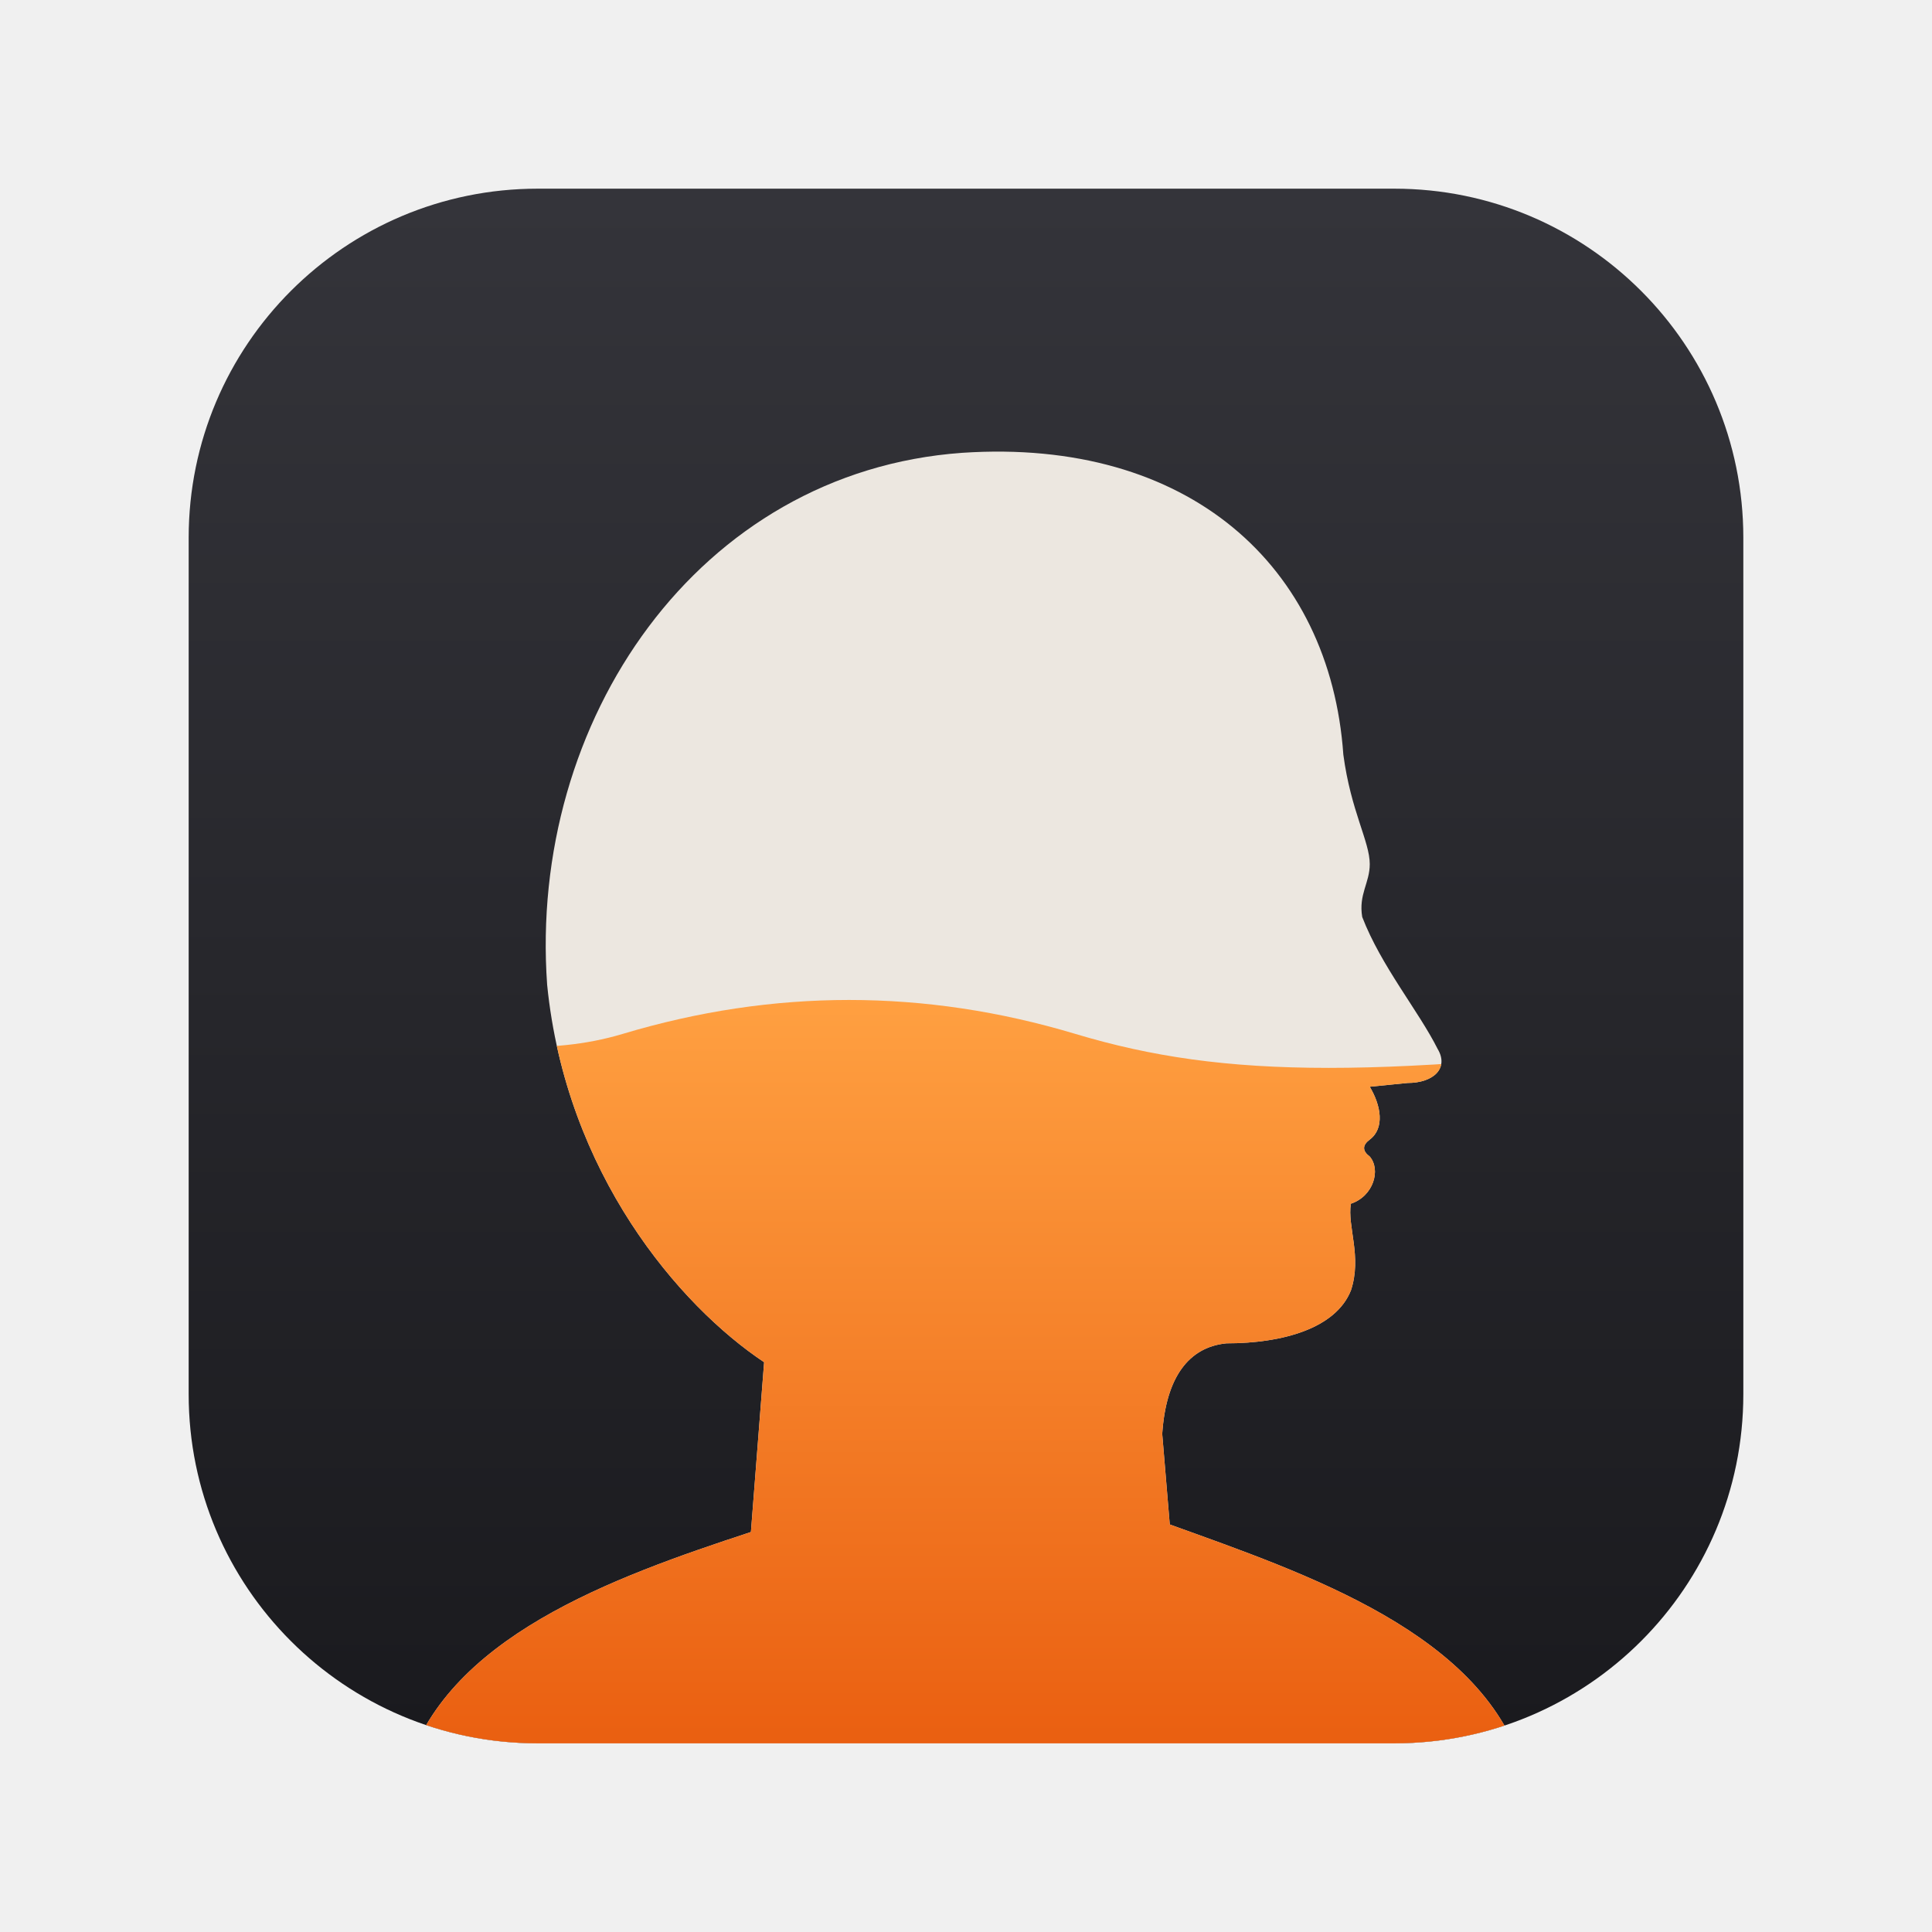
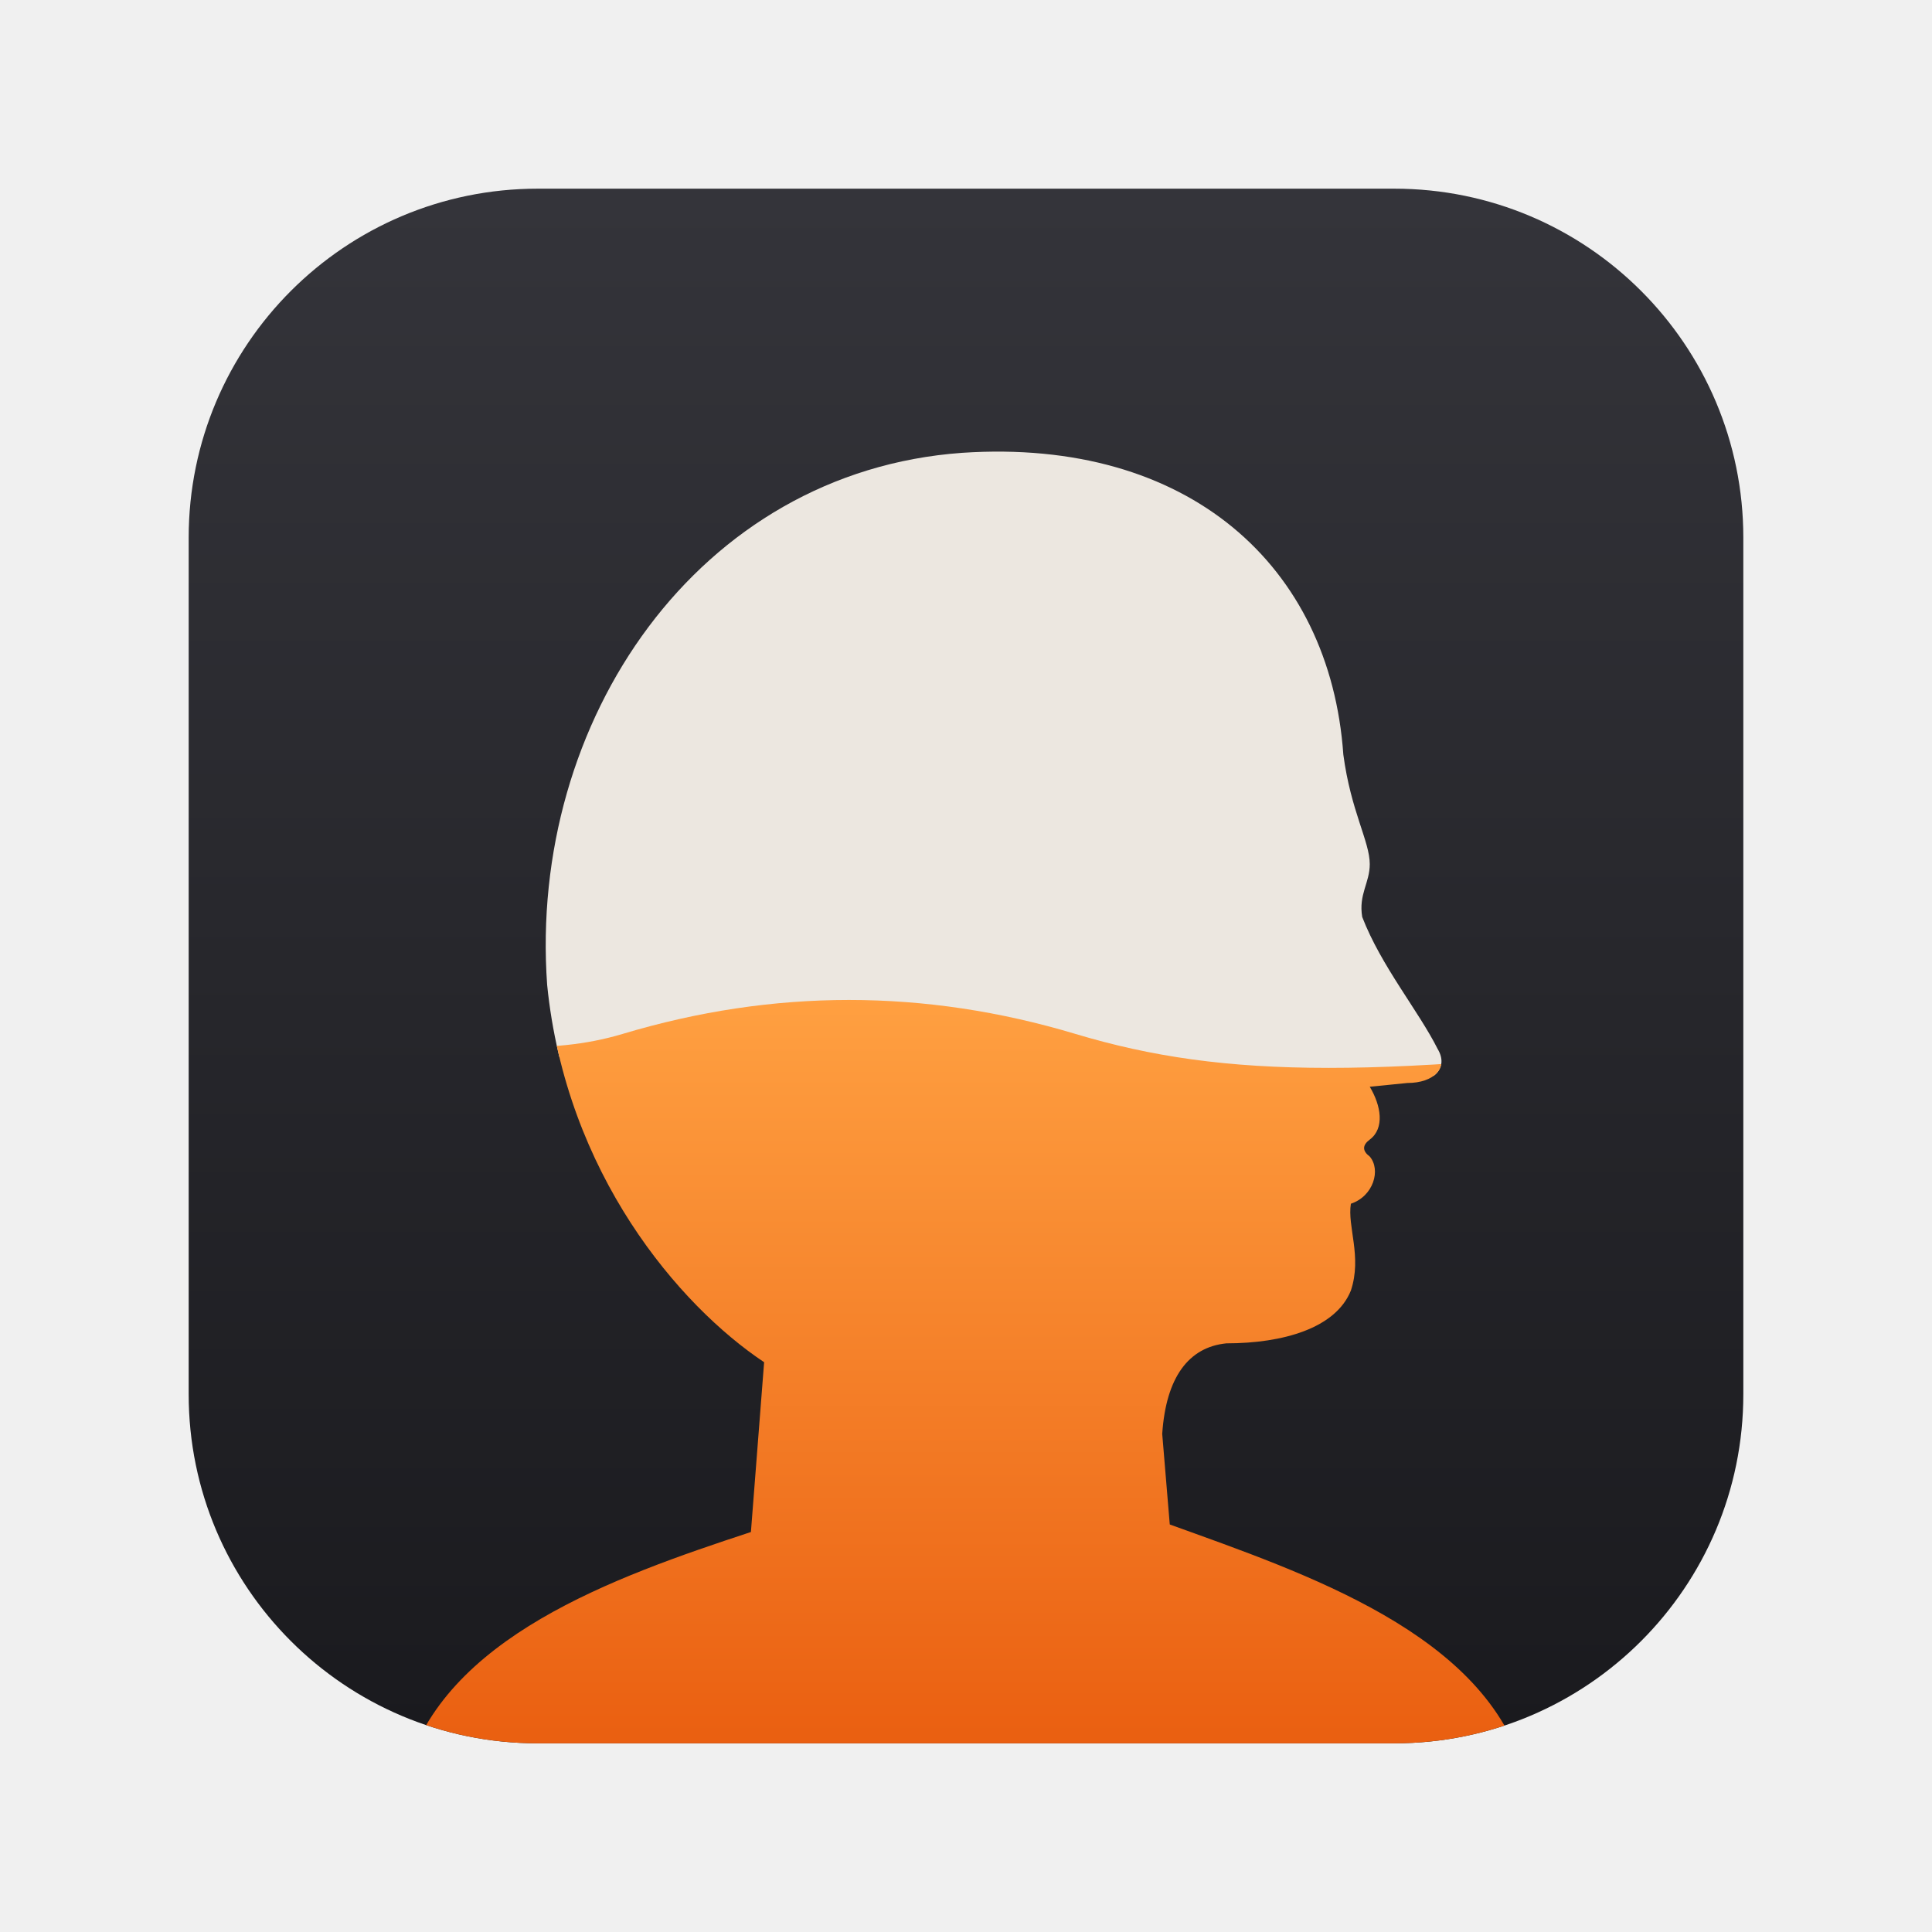
<svg xmlns="http://www.w3.org/2000/svg" viewBox="0 0 1024 1024" width="1024" height="1024">
  <defs>
    <linearGradient id="bg" x1="0" y1="0" x2="0" y2="1">
      <stop offset="0" stop-color="#34343A" />
      <stop offset="1" stop-color="#1A1A1E" />
    </linearGradient>
    <linearGradient id="fill" x1="0" y1="0" x2="0" y2="1">
      <stop offset="0" stop-color="#FFA041" />
      <stop offset="1" stop-color="#E8590C" />
    </linearGradient>
    <path id="head" d="       M 215 940       C 235 868, 325 836, 398 812       L 405 722       C 360 692, 300 622, 290 522       C 280 382, 370 250, 510 240       C 630 232, 705 300, 712 400       C 716 430, 726 446, 726 458       C 726 468, 720 474, 722 486       C 732 512, 752 536, 762 556       C 768 566, 760 574, 746 574       L 726 576       C 732 586, 734 598, 726 604       C 722 607, 722 610, 726 613       C 732 620, 728 634, 716 638       C 714 650, 722 666, 716 684       C 708 704, 680 712, 650 712       C 630 714, 618 730, 616 760       L 620 808       C 692 834, 788 866, 808 940       Z" />
+     <path id="wave" d="M 100 548 C 170 524, 250 572, 330 548 S 490 524, 570 548 S 730 572, 924 548 L 924 960 L 100 960 Z" />
    <clipPath id="headClip">
      <use href="#head" />
    </clipPath>
+     <mask id="aboveWave">
+       <rect width="1024" height="1024" fill="white" />
+       <use href="#wave" fill="black" transform="translate(0 6)" />
+     </mask>
    <clipPath id="tile">
      <rect x="100" y="100" width="824" height="824" rx="185" />
    </clipPath>
  </defs>
  <rect x="100" y="100" width="824" height="824" rx="185" fill="url(#bg)" />
-   <g clip-path="url(#tile)">
-     <use href="#head" fill="#ECE7E0" />
+   <g id="glyph" clip-path="url(#tile)">
+     <use href="#head" fill="#ECE7E0" mask="url(#aboveWave)" />
    <g clip-path="url(#headClip)">
-       <path d="M 100 548 C 170 524, 250 572, 330 548 S 490 524, 570 548 S 730 572, 924 548 L 924 960 L 100 960 Z" fill="url(#fill)" />
+       <use href="#wave" fill="url(#fill)" />
    </g>
  </g>
</svg>
